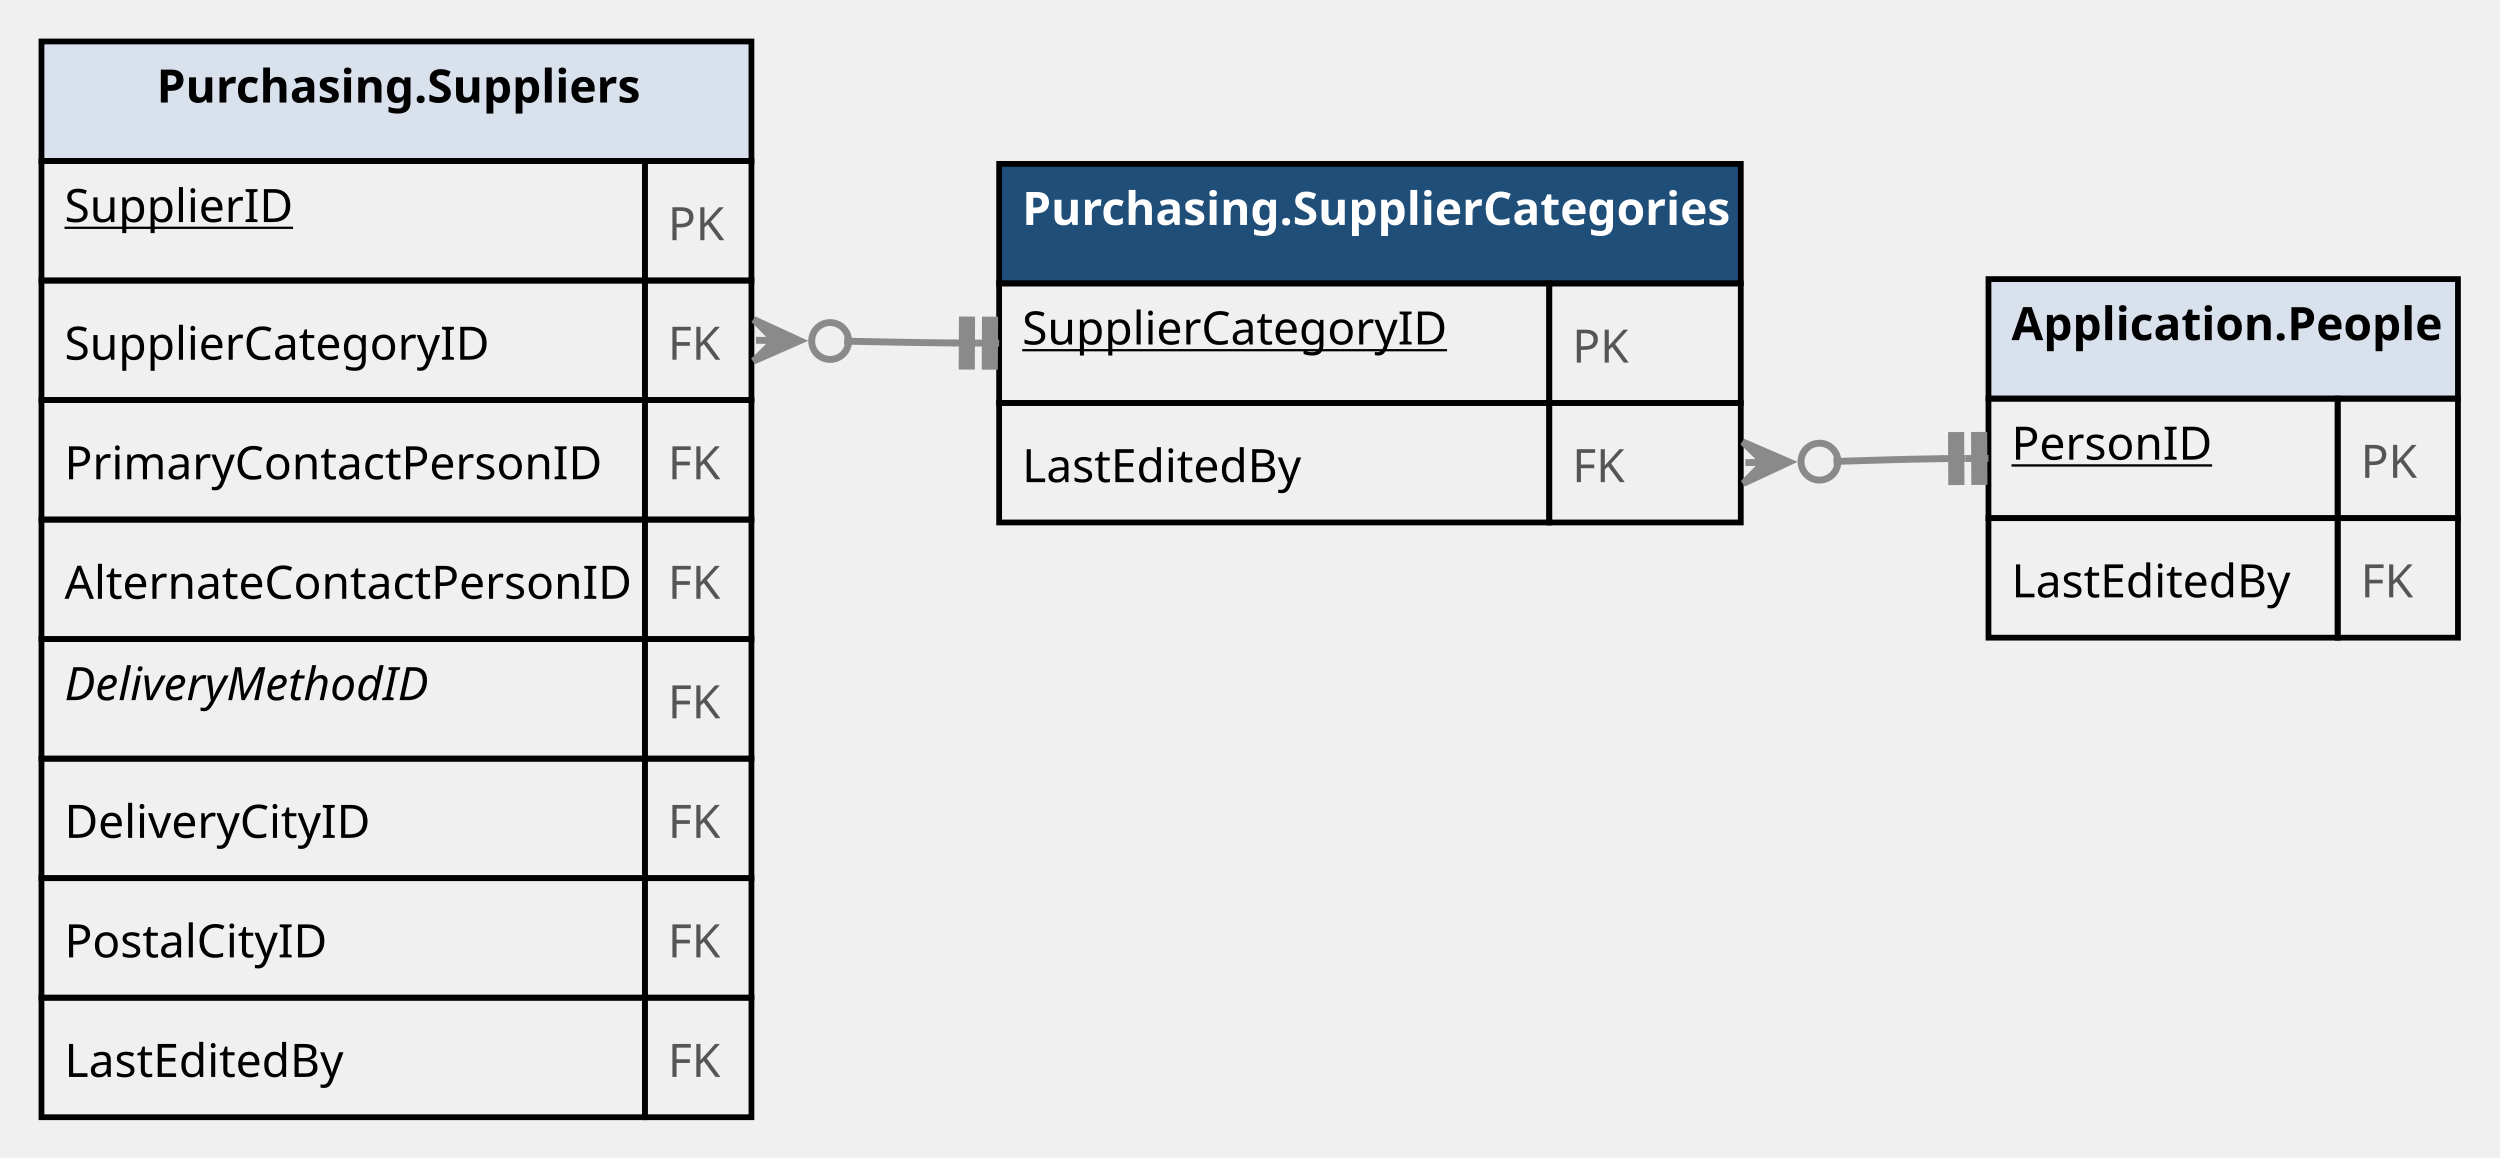
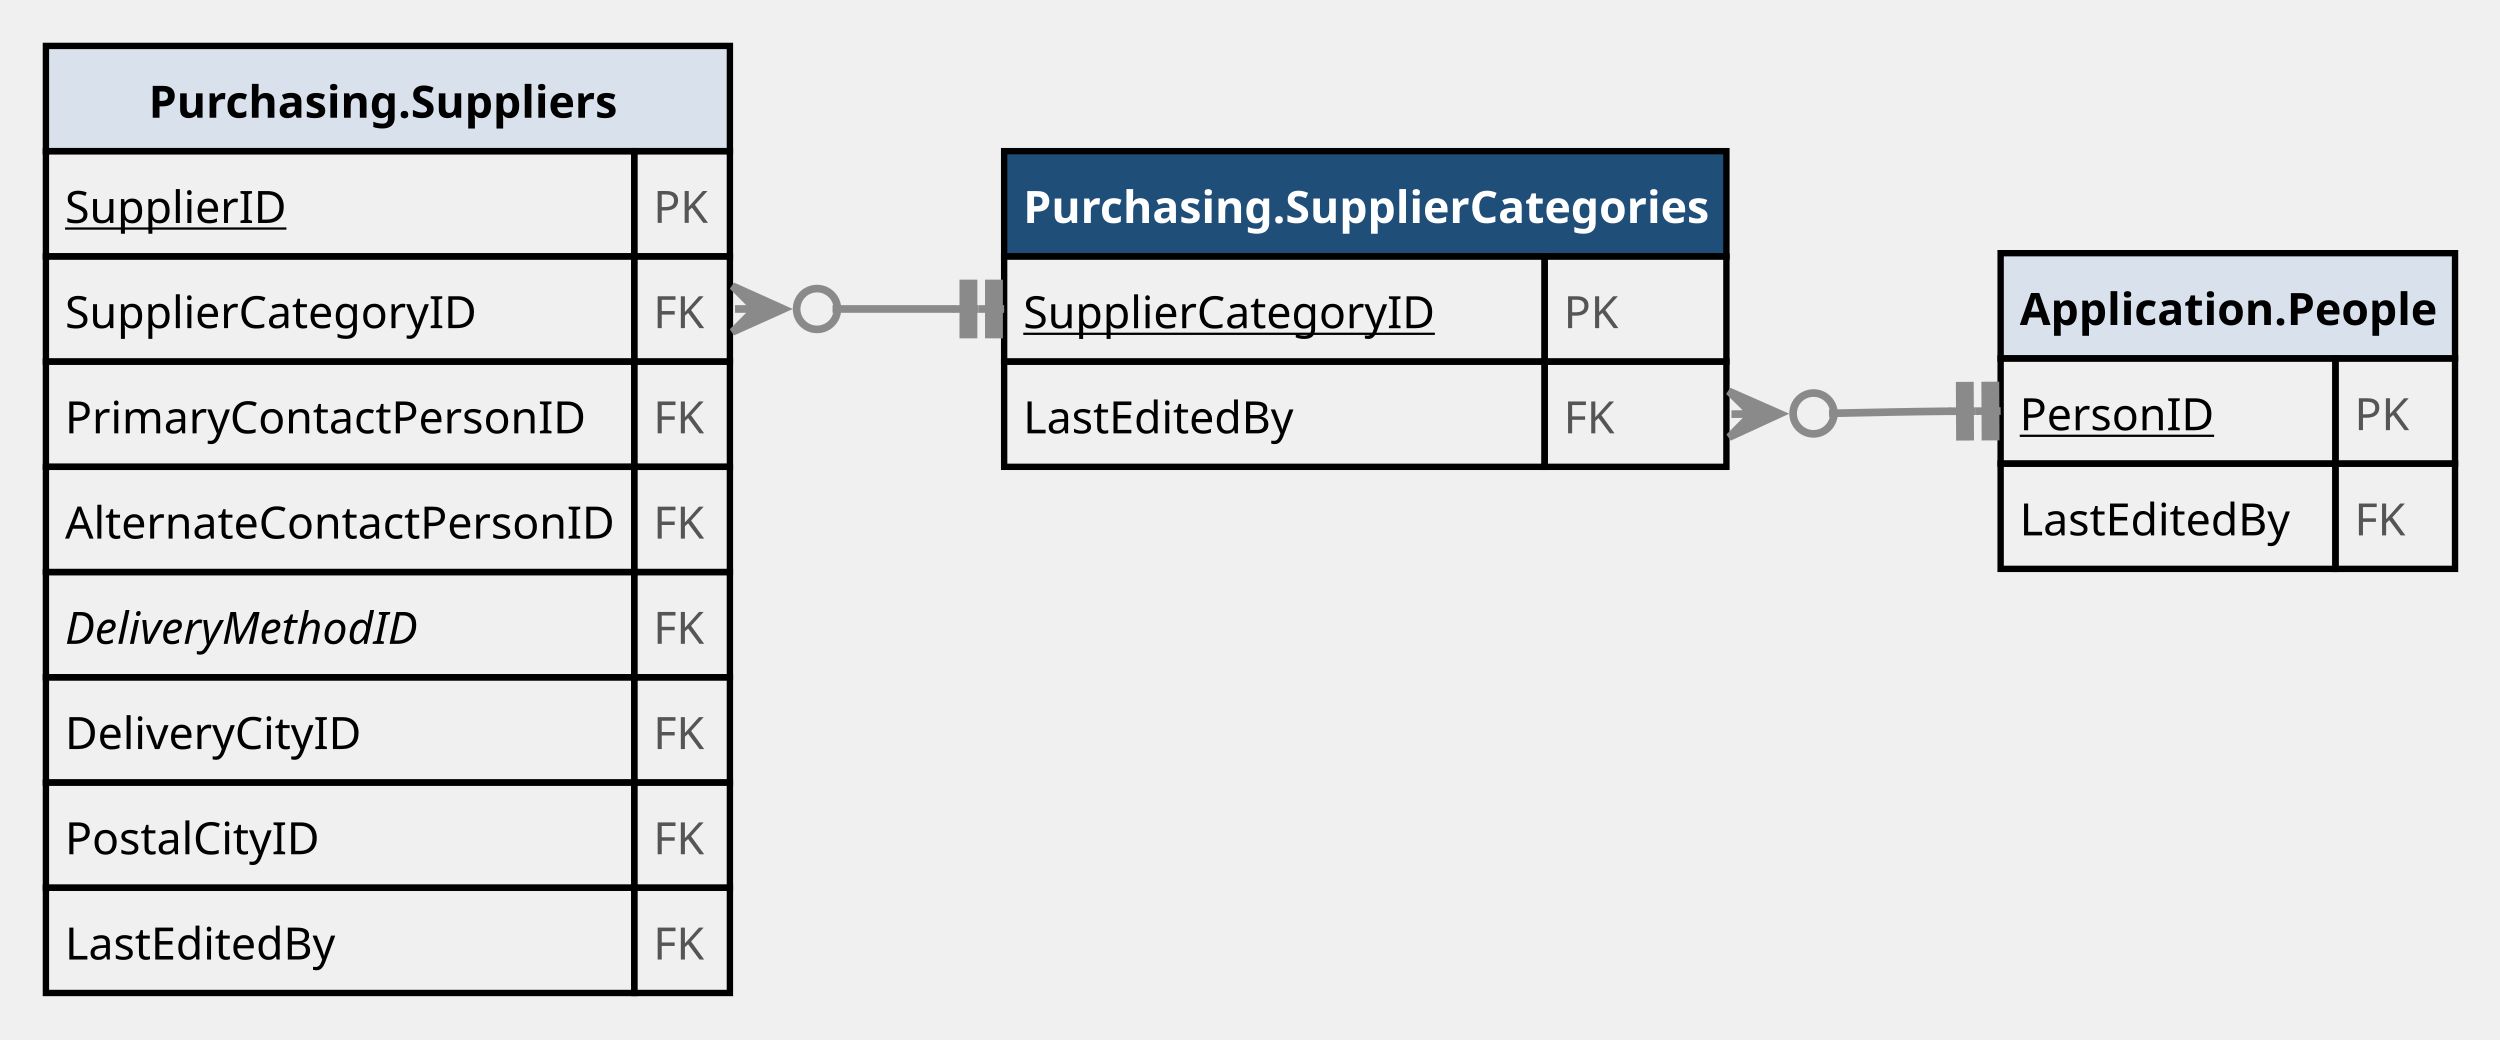
- <svg xmlns="http://www.w3.org/2000/svg" width="434pt" height="201pt" viewBox="0.00 0.00 434.00 201.00">
-   <g id="graph0" class="graph" transform="scale(1 1) rotate(0) translate(7.2 193.95)">
+ <svg xmlns="http://www.w3.org/2000/svg" width="392pt" height="163pt" viewBox="0.00 0.00 392.00 163.00">
+   <g id="graph0" class="graph" transform="scale(1 1) rotate(0) translate(7.2 155.7)">
    <g id="node1" class="node">
-       <polygon fill="#1f4e79" stroke="none" points="166.25,-144.75 166.25,-165.5 295,-165.5 295,-144.75 166.25,-144.75" />
-       <polygon fill="none" stroke="#000000" points="166.25,-144.75 166.25,-165.5 295,-165.5 295,-144.75 166.25,-144.75" />
-       <text xml:space="preserve" text-anchor="start" x="170.25" y="-154.9" font-family="Noto Sans KR" font-weight="bold" font-size="8.00" fill="#ffffff">Purchasing.SupplierCategories</text>
-       <polygon fill="none" stroke="#000000" points="166.25,-124 166.25,-144.75 261.75,-144.75 261.75,-124 166.25,-124" />
-       <text xml:space="preserve" text-anchor="start" x="170.25" y="-134.15" font-family="Noto Sans KR" text-decoration="underline" font-size="8.00">SupplierCategoryID</text>
-       <polygon fill="none" stroke="#000000" points="261.75,-124 261.75,-144.75 295,-144.75 295,-124 261.75,-124" />
-       <text xml:space="preserve" text-anchor="start" x="265.75" y="-131" font-family="Noto Sans KR" font-size="8.00" fill="#555555">PK</text>
-       <polygon fill="none" stroke="#000000" points="166.25,-103.25 166.25,-124 261.75,-124 261.75,-103.25 166.25,-103.25" />
-       <text xml:space="preserve" text-anchor="start" x="170.25" y="-110.25" font-family="Noto Sans KR" font-size="8.00">LastEditedBy</text>
-       <polygon fill="none" stroke="#000000" points="261.75,-103.25 261.75,-124 295,-124 295,-103.25 261.75,-103.25" />
-       <text xml:space="preserve" text-anchor="start" x="265.75" y="-110.25" font-family="Noto Sans KR" font-size="8.00" fill="#555555">FK</text>
+       <polygon fill="#1f4e79" stroke="none" points="150.25,-115.5 150.25,-132 263.5,-132 263.5,-115.5 150.25,-115.5" />
+       <polygon fill="none" stroke="#000000" points="150.25,-115.5 150.25,-132 263.5,-132 263.5,-115.5 150.25,-115.5" />
+       <text xml:space="preserve" text-anchor="start" x="153.25" y="-120.74" font-family="Noto Sans KR" font-weight="bold" font-size="7.00" fill="#ffffff">Purchasing.SupplierCategories</text>
+       <polygon fill="none" stroke="#000000" points="150.25,-99 150.25,-115.5 235,-115.5 235,-99 150.25,-99" />
+       <text xml:space="preserve" text-anchor="start" x="153.25" y="-104.24" font-family="Noto Sans KR" text-decoration="underline" font-size="7.00">SupplierCategoryID</text>
+       <polygon fill="none" stroke="#000000" points="235,-99 235,-115.5 263.5,-115.5 263.5,-99 235,-99" />
+       <text xml:space="preserve" text-anchor="start" x="238" y="-104.25" font-family="Noto Sans KR" font-size="7.00" fill="#555555">PK</text>
+       <polygon fill="none" stroke="#000000" points="150.25,-82.5 150.25,-99 235,-99 235,-82.5 150.25,-82.5" />
+       <text xml:space="preserve" text-anchor="start" x="153.25" y="-87.75" font-family="Noto Sans KR" font-size="7.00">LastEditedBy</text>
+       <polygon fill="none" stroke="#000000" points="235,-82.5 235,-99 263.5,-99 263.5,-82.5 235,-82.5" />
+       <text xml:space="preserve" text-anchor="start" x="238" y="-87.75" font-family="Noto Sans KR" font-size="7.00" fill="#555555">FK</text>
    </g>
    <g id="node2" class="node">
-       <polygon fill="#d9e2ec" stroke="none" points="338,-124.75 338,-145.5 419.5,-145.5 419.5,-124.75 338,-124.75" />
-       <polygon fill="none" stroke="#000000" points="338,-124.75 338,-145.5 419.5,-145.5 419.5,-124.75 338,-124.75" />
-       <text xml:space="preserve" text-anchor="start" x="342" y="-134.9" font-family="Noto Sans KR" font-weight="bold" font-size="8.00" fill="#000000">Application.People</text>
-       <polygon fill="none" stroke="#000000" points="338,-104 338,-124.75 398.62,-124.75 398.62,-104 338,-104" />
-       <text xml:space="preserve" text-anchor="start" x="342" y="-114.15" font-family="Noto Sans KR" text-decoration="underline" font-size="8.00">PersonID</text>
-       <polygon fill="none" stroke="#000000" points="398.62,-104 398.62,-124.75 419.5,-124.75 419.5,-104 398.62,-104" />
-       <text xml:space="preserve" text-anchor="start" x="402.62" y="-111" font-family="Noto Sans KR" font-size="8.00" fill="#555555">PK</text>
-       <polygon fill="none" stroke="#000000" points="338,-83.25 338,-104 398.62,-104 398.62,-83.25 338,-83.25" />
-       <text xml:space="preserve" text-anchor="start" x="342" y="-90.25" font-family="Noto Sans KR" font-size="8.00">LastEditedBy</text>
-       <polygon fill="none" stroke="#000000" points="398.62,-83.25 398.62,-104 419.5,-104 419.5,-83.25 398.62,-83.25" />
-       <text xml:space="preserve" text-anchor="start" x="402.62" y="-90.25" font-family="Noto Sans KR" font-size="8.00" fill="#555555">FK</text>
+       <polygon fill="#d9e2ec" stroke="none" points="306.5,-99.5 306.5,-116 377.75,-116 377.75,-99.5 306.5,-99.5" />
+       <polygon fill="none" stroke="#000000" points="306.5,-99.5 306.5,-116 377.75,-116 377.75,-99.5 306.5,-99.5" />
+       <text xml:space="preserve" text-anchor="start" x="309.5" y="-104.74" font-family="Noto Sans KR" font-weight="bold" font-size="7.00" fill="#000000">Application.People</text>
+       <polygon fill="none" stroke="#000000" points="306.5,-83 306.5,-99.5 359,-99.5 359,-83 306.5,-83" />
+       <text xml:space="preserve" text-anchor="start" x="309.5" y="-88.24" font-family="Noto Sans KR" text-decoration="underline" font-size="7.00">PersonID</text>
+       <polygon fill="none" stroke="#000000" points="359,-83 359,-99.5 377.75,-99.5 377.75,-83 359,-83" />
+       <text xml:space="preserve" text-anchor="start" x="362" y="-88.25" font-family="Noto Sans KR" font-size="7.00" fill="#555555">PK</text>
+       <polygon fill="none" stroke="#000000" points="306.5,-66.5 306.5,-83 359,-83 359,-66.5 306.5,-66.5" />
+       <text xml:space="preserve" text-anchor="start" x="309.5" y="-71.75" font-family="Noto Sans KR" font-size="7.00">LastEditedBy</text>
+       <polygon fill="none" stroke="#000000" points="359,-66.5 359,-83 377.75,-83 377.75,-66.5 359,-66.5" />
+       <text xml:space="preserve" text-anchor="start" x="362" y="-71.75" font-family="Noto Sans KR" font-size="7.00" fill="#555555">FK</text>
    </g>
    <g id="edge1" class="edge">
-       <path fill="none" stroke="#8a8a8a" stroke-width="1.2" d="M311.09,-113.84C317.33,-114.01 322.52,-114.23 330.18,-114.33" />
-       <polygon fill="#8a8a8a" stroke="#8a8a8a" stroke-width="1.2" points="303.4,-113.74 295.45,-110.03 299,-113.68 295.8,-113.64 295.8,-113.64 295.8,-113.64 299,-113.68 295.35,-117.23 303.4,-113.74" />
-       <ellipse fill="none" stroke="#8a8a8a" stroke-width="1.2" cx="308.66" cy="-113.81" rx="3.2" ry="3.2" />
-       <polygon fill="#8a8a8a" stroke="#8a8a8a" stroke-width="1.2" points="337.22,-110.37 337.18,-118.37 335.58,-118.36 335.62,-110.36 337.22,-110.37" />
-       <polyline fill="none" stroke="#8a8a8a" stroke-width="1.2" points="338,-114.38 334,-114.35" />
-       <polygon fill="#8a8a8a" stroke="#8a8a8a" stroke-width="1.2" points="333.22,-110.35 333.18,-118.35 331.58,-118.34 331.62,-110.34 333.22,-110.35" />
-       <polyline fill="none" stroke="#8a8a8a" stroke-width="1.2" points="334,-114.35 330,-114.33" />
+       <path fill="none" stroke="#8a8a8a" stroke-width="1.2" d="M279.59,-90.89C285.83,-91.01 291.02,-91.15 298.68,-91.22" />
+       <polygon fill="#8a8a8a" stroke="#8a8a8a" stroke-width="1.2" points="271.9,-90.82 263.93,-87.15 267.5,-90.79 264.3,-90.76 264.3,-90.76 264.3,-90.76 267.5,-90.79 263.87,-94.35 271.9,-90.82" />
+       <ellipse fill="none" stroke="#8a8a8a" stroke-width="1.2" cx="277.16" cy="-90.87" rx="3.2" ry="3.2" />
+       <polygon fill="#8a8a8a" stroke="#8a8a8a" stroke-width="1.2" points="305.72,-87.25 305.68,-95.25 304.08,-95.24 304.12,-87.24 305.72,-87.25" />
+       <polyline fill="none" stroke="#8a8a8a" stroke-width="1.2" points="306.5,-91.25 302.5,-91.23" />
+       <polygon fill="#8a8a8a" stroke="#8a8a8a" stroke-width="1.2" points="301.72,-87.23 301.68,-95.23 300.08,-95.22 300.12,-87.22 301.72,-87.23" />
+       <polyline fill="none" stroke="#8a8a8a" stroke-width="1.2" points="302.5,-91.23 298.5,-91.22" />
    </g>
    <g id="node3" class="node">
-       <polygon fill="#d9e2ec" stroke="none" points="0,-166 0,-186.75 123.25,-186.75 123.25,-166 0,-166" />
-       <polygon fill="none" stroke="#000000" points="0,-166 0,-186.75 123.25,-186.75 123.25,-166 0,-166" />
-       <text xml:space="preserve" text-anchor="start" x="20" y="-176.15" font-family="Noto Sans KR" font-weight="bold" font-size="8.00" fill="#000000">Purchasing.Suppliers</text>
-       <polygon fill="none" stroke="#000000" points="0,-145.25 0,-166 104.75,-166 104.75,-145.25 0,-145.25" />
-       <text xml:space="preserve" text-anchor="start" x="4" y="-155.4" font-family="Noto Sans KR" text-decoration="underline" font-size="8.00">SupplierID</text>
-       <polygon fill="none" stroke="#000000" points="104.75,-145.25 104.75,-166 123.25,-166 123.25,-145.25 104.75,-145.25" />
-       <text xml:space="preserve" text-anchor="start" x="108.75" y="-152.25" font-family="Noto Sans KR" font-size="8.00" fill="#555555">PK</text>
-       <polygon fill="none" stroke="#000000" points="0,-124.5 0,-145.25 104.75,-145.25 104.75,-124.5 0,-124.5" />
-       <text xml:space="preserve" text-anchor="start" x="4" y="-131.5" font-family="Noto Sans KR" font-size="8.00">SupplierCategoryID</text>
-       <polygon fill="none" stroke="#000000" points="104.75,-124.5 104.75,-145.25 123.25,-145.25 123.25,-124.5 104.75,-124.5" />
-       <text xml:space="preserve" text-anchor="start" x="108.75" y="-131.5" font-family="Noto Sans KR" font-size="8.00" fill="#555555">FK</text>
-       <polygon fill="none" stroke="#000000" points="0,-103.75 0,-124.5 104.75,-124.5 104.75,-103.75 0,-103.75" />
-       <text xml:space="preserve" text-anchor="start" x="4" y="-110.75" font-family="Noto Sans KR" font-size="8.00">PrimaryContactPersonID</text>
-       <polygon fill="none" stroke="#000000" points="104.75,-103.75 104.75,-124.5 123.25,-124.5 123.25,-103.75 104.75,-103.75" />
-       <text xml:space="preserve" text-anchor="start" x="108.75" y="-110.75" font-family="Noto Sans KR" font-size="8.00" fill="#555555">FK</text>
-       <polygon fill="none" stroke="#000000" points="0,-83 0,-103.75 104.75,-103.75 104.75,-83 0,-83" />
-       <text xml:space="preserve" text-anchor="start" x="4" y="-90" font-family="Noto Sans KR" font-size="8.00">AlternateContactPersonID</text>
-       <polygon fill="none" stroke="#000000" points="104.75,-83 104.75,-103.75 123.25,-103.75 123.25,-83 104.75,-83" />
-       <text xml:space="preserve" text-anchor="start" x="108.75" y="-90" font-family="Noto Sans KR" font-size="8.00" fill="#555555">FK</text>
-       <polygon fill="none" stroke="#000000" points="0,-62.25 0,-83 104.75,-83 104.75,-62.25 0,-62.25" />
-       <text xml:space="preserve" text-anchor="start" x="4" y="-72.4" font-family="Noto Sans KR" font-style="italic" font-size="8.00">DeliveryMethodID</text>
-       <polygon fill="none" stroke="#000000" points="104.75,-62.25 104.75,-83 123.25,-83 123.25,-62.25 104.75,-62.25" />
-       <text xml:space="preserve" text-anchor="start" x="108.75" y="-69.25" font-family="Noto Sans KR" font-size="8.00" fill="#555555">FK</text>
-       <polygon fill="none" stroke="#000000" points="0,-41.5 0,-62.25 104.75,-62.25 104.75,-41.5 0,-41.5" />
-       <text xml:space="preserve" text-anchor="start" x="4" y="-48.5" font-family="Noto Sans KR" font-size="8.00">DeliveryCityID</text>
-       <polygon fill="none" stroke="#000000" points="104.75,-41.5 104.75,-62.25 123.25,-62.25 123.25,-41.5 104.75,-41.5" />
-       <text xml:space="preserve" text-anchor="start" x="108.75" y="-48.5" font-family="Noto Sans KR" font-size="8.00" fill="#555555">FK</text>
-       <polygon fill="none" stroke="#000000" points="0,-20.75 0,-41.5 104.75,-41.5 104.75,-20.75 0,-20.75" />
-       <text xml:space="preserve" text-anchor="start" x="4" y="-27.75" font-family="Noto Sans KR" font-size="8.00">PostalCityID</text>
-       <polygon fill="none" stroke="#000000" points="104.75,-20.75 104.75,-41.5 123.25,-41.5 123.25,-20.75 104.75,-20.75" />
-       <text xml:space="preserve" text-anchor="start" x="108.75" y="-27.75" font-family="Noto Sans KR" font-size="8.00" fill="#555555">FK</text>
-       <polygon fill="none" stroke="#000000" points="0,0 0,-20.75 104.75,-20.75 104.75,0 0,0" />
-       <text xml:space="preserve" text-anchor="start" x="4" y="-7" font-family="Noto Sans KR" font-size="8.00">LastEditedBy</text>
-       <polygon fill="none" stroke="#000000" points="104.75,0 104.75,-20.75 123.25,-20.75 123.25,0 104.75,0" />
-       <text xml:space="preserve" text-anchor="start" x="108.75" y="-7" font-family="Noto Sans KR" font-size="8.00" fill="#555555">FK</text>
+       <polygon fill="#d9e2ec" stroke="none" points="0,-132 0,-148.5 107.25,-148.5 107.25,-132 0,-132" />
+       <polygon fill="none" stroke="#000000" points="0,-132 0,-148.5 107.25,-148.5 107.25,-132 0,-132" />
+       <text xml:space="preserve" text-anchor="start" x="16.12" y="-137.24" font-family="Noto Sans KR" font-weight="bold" font-size="7.00" fill="#000000">Purchasing.Suppliers</text>
+       <polygon fill="none" stroke="#000000" points="0,-115.5 0,-132 92.25,-132 92.25,-115.5 0,-115.5" />
+       <text xml:space="preserve" text-anchor="start" x="3" y="-120.74" font-family="Noto Sans KR" text-decoration="underline" font-size="7.00">SupplierID</text>
+       <polygon fill="none" stroke="#000000" points="92.25,-115.5 92.25,-132 107.25,-132 107.25,-115.5 92.25,-115.5" />
+       <text xml:space="preserve" text-anchor="start" x="95.25" y="-120.75" font-family="Noto Sans KR" font-size="7.00" fill="#555555">PK</text>
+       <polygon fill="none" stroke="#000000" points="0,-99 0,-115.5 92.25,-115.5 92.25,-99 0,-99" />
+       <text xml:space="preserve" text-anchor="start" x="3" y="-104.25" font-family="Noto Sans KR" font-size="7.00">SupplierCategoryID</text>
+       <polygon fill="none" stroke="#000000" points="92.25,-99 92.25,-115.5 107.25,-115.5 107.25,-99 92.25,-99" />
+       <text xml:space="preserve" text-anchor="start" x="95.25" y="-104.25" font-family="Noto Sans KR" font-size="7.00" fill="#555555">FK</text>
+       <polygon fill="none" stroke="#000000" points="0,-82.5 0,-99 92.25,-99 92.25,-82.5 0,-82.5" />
+       <text xml:space="preserve" text-anchor="start" x="3" y="-87.75" font-family="Noto Sans KR" font-size="7.00">PrimaryContactPersonID</text>
+       <polygon fill="none" stroke="#000000" points="92.25,-82.5 92.25,-99 107.25,-99 107.25,-82.5 92.25,-82.5" />
+       <text xml:space="preserve" text-anchor="start" x="95.25" y="-87.75" font-family="Noto Sans KR" font-size="7.00" fill="#555555">FK</text>
+       <polygon fill="none" stroke="#000000" points="0,-66 0,-82.5 92.25,-82.5 92.25,-66 0,-66" />
+       <text xml:space="preserve" text-anchor="start" x="3" y="-71.25" font-family="Noto Sans KR" font-size="7.00">AlternateContactPersonID</text>
+       <polygon fill="none" stroke="#000000" points="92.25,-66 92.25,-82.5 107.25,-82.5 107.25,-66 92.25,-66" />
+       <text xml:space="preserve" text-anchor="start" x="95.25" y="-71.25" font-family="Noto Sans KR" font-size="7.00" fill="#555555">FK</text>
+       <polygon fill="none" stroke="#000000" points="0,-49.5 0,-66 92.25,-66 92.25,-49.5 0,-49.5" />
+       <text xml:space="preserve" text-anchor="start" x="3" y="-54.74" font-family="Noto Sans KR" font-style="italic" font-size="7.00">DeliveryMethodID</text>
+       <polygon fill="none" stroke="#000000" points="92.25,-49.5 92.25,-66 107.25,-66 107.25,-49.5 92.25,-49.5" />
+       <text xml:space="preserve" text-anchor="start" x="95.25" y="-54.75" font-family="Noto Sans KR" font-size="7.00" fill="#555555">FK</text>
+       <polygon fill="none" stroke="#000000" points="0,-33 0,-49.5 92.25,-49.5 92.25,-33 0,-33" />
+       <text xml:space="preserve" text-anchor="start" x="3" y="-38.25" font-family="Noto Sans KR" font-size="7.00">DeliveryCityID</text>
+       <polygon fill="none" stroke="#000000" points="92.25,-33 92.25,-49.5 107.25,-49.5 107.25,-33 92.25,-33" />
+       <text xml:space="preserve" text-anchor="start" x="95.25" y="-38.25" font-family="Noto Sans KR" font-size="7.00" fill="#555555">FK</text>
+       <polygon fill="none" stroke="#000000" points="0,-16.5 0,-33 92.25,-33 92.25,-16.5 0,-16.5" />
+       <text xml:space="preserve" text-anchor="start" x="3" y="-21.75" font-family="Noto Sans KR" font-size="7.00">PostalCityID</text>
+       <polygon fill="none" stroke="#000000" points="92.25,-16.5 92.25,-33 107.25,-33 107.25,-16.5 92.25,-16.5" />
+       <text xml:space="preserve" text-anchor="start" x="95.25" y="-21.75" font-family="Noto Sans KR" font-size="7.00" fill="#555555">FK</text>
+       <polygon fill="none" stroke="#000000" points="0,0 0,-16.5 92.25,-16.5 92.25,0 0,0" />
+       <text xml:space="preserve" text-anchor="start" x="3" y="-5.25" font-family="Noto Sans KR" font-size="7.00">LastEditedBy</text>
+       <polygon fill="none" stroke="#000000" points="92.25,0 92.25,-16.5 107.25,-16.5 107.25,0 92.25,0" />
+       <text xml:space="preserve" text-anchor="start" x="95.25" y="-5.25" font-family="Noto Sans KR" font-size="7.00" fill="#555555">FK</text>
    </g>
    <g id="edge2" class="edge">
-       <path fill="none" stroke="#8a8a8a" stroke-width="1.2" d="M139.34,-134.73C145.58,-134.62 150.77,-134.47 158.43,-134.41" />
-       <polygon fill="#8a8a8a" stroke="#8a8a8a" stroke-width="1.2" points="131.65,-134.8 123.62,-131.27 127.25,-134.84 124.05,-134.87 124.05,-134.87 124.05,-134.87 127.25,-134.84 123.68,-138.47 131.65,-134.8" />
-       <ellipse fill="none" stroke="#8a8a8a" stroke-width="1.2" cx="136.91" cy="-134.75" rx="3.2" ry="3.2" />
-       <polygon fill="#8a8a8a" stroke="#8a8a8a" stroke-width="1.2" points="165.43,-130.38 165.47,-138.38 163.87,-138.38 163.83,-130.38 165.43,-130.38" />
-       <polyline fill="none" stroke="#8a8a8a" stroke-width="1.2" points="166.25,-134.38 162.25,-134.39" />
-       <polygon fill="#8a8a8a" stroke="#8a8a8a" stroke-width="1.2" points="161.43,-130.39 161.47,-138.39 159.87,-138.4 159.83,-130.4 161.43,-130.39" />
-       <polyline fill="none" stroke="#8a8a8a" stroke-width="1.2" points="162.25,-134.39 158.25,-134.41" />
+       <path fill="none" stroke="#8a8a8a" stroke-width="1.2" d="M123.34,-107.25C129.58,-107.25 134.78,-107.25 142.43,-107.25" />
+       <polygon fill="#8a8a8a" stroke="#8a8a8a" stroke-width="1.2" points="115.65,-107.25 107.65,-103.65 111.25,-107.25 108.05,-107.25 108.05,-107.25 108.05,-107.25 111.25,-107.25 107.65,-110.85 115.65,-107.25" />
+       <ellipse fill="none" stroke="#8a8a8a" stroke-width="1.2" cx="120.91" cy="-107.25" rx="3.2" ry="3.2" />
+       <polygon fill="#8a8a8a" stroke="#8a8a8a" stroke-width="1.2" points="149.45,-103.25 149.45,-111.25 147.85,-111.25 147.85,-103.25 149.45,-103.25" />
+       <polyline fill="none" stroke="#8a8a8a" stroke-width="1.2" points="150.25,-107.25 146.25,-107.25" />
+       <polygon fill="#8a8a8a" stroke="#8a8a8a" stroke-width="1.2" points="145.45,-103.25 145.45,-111.25 143.85,-111.25 143.85,-103.25 145.45,-103.25" />
+       <polyline fill="none" stroke="#8a8a8a" stroke-width="1.2" points="146.25,-107.25 142.25,-107.25" />
    </g>
  </g>
</svg>
